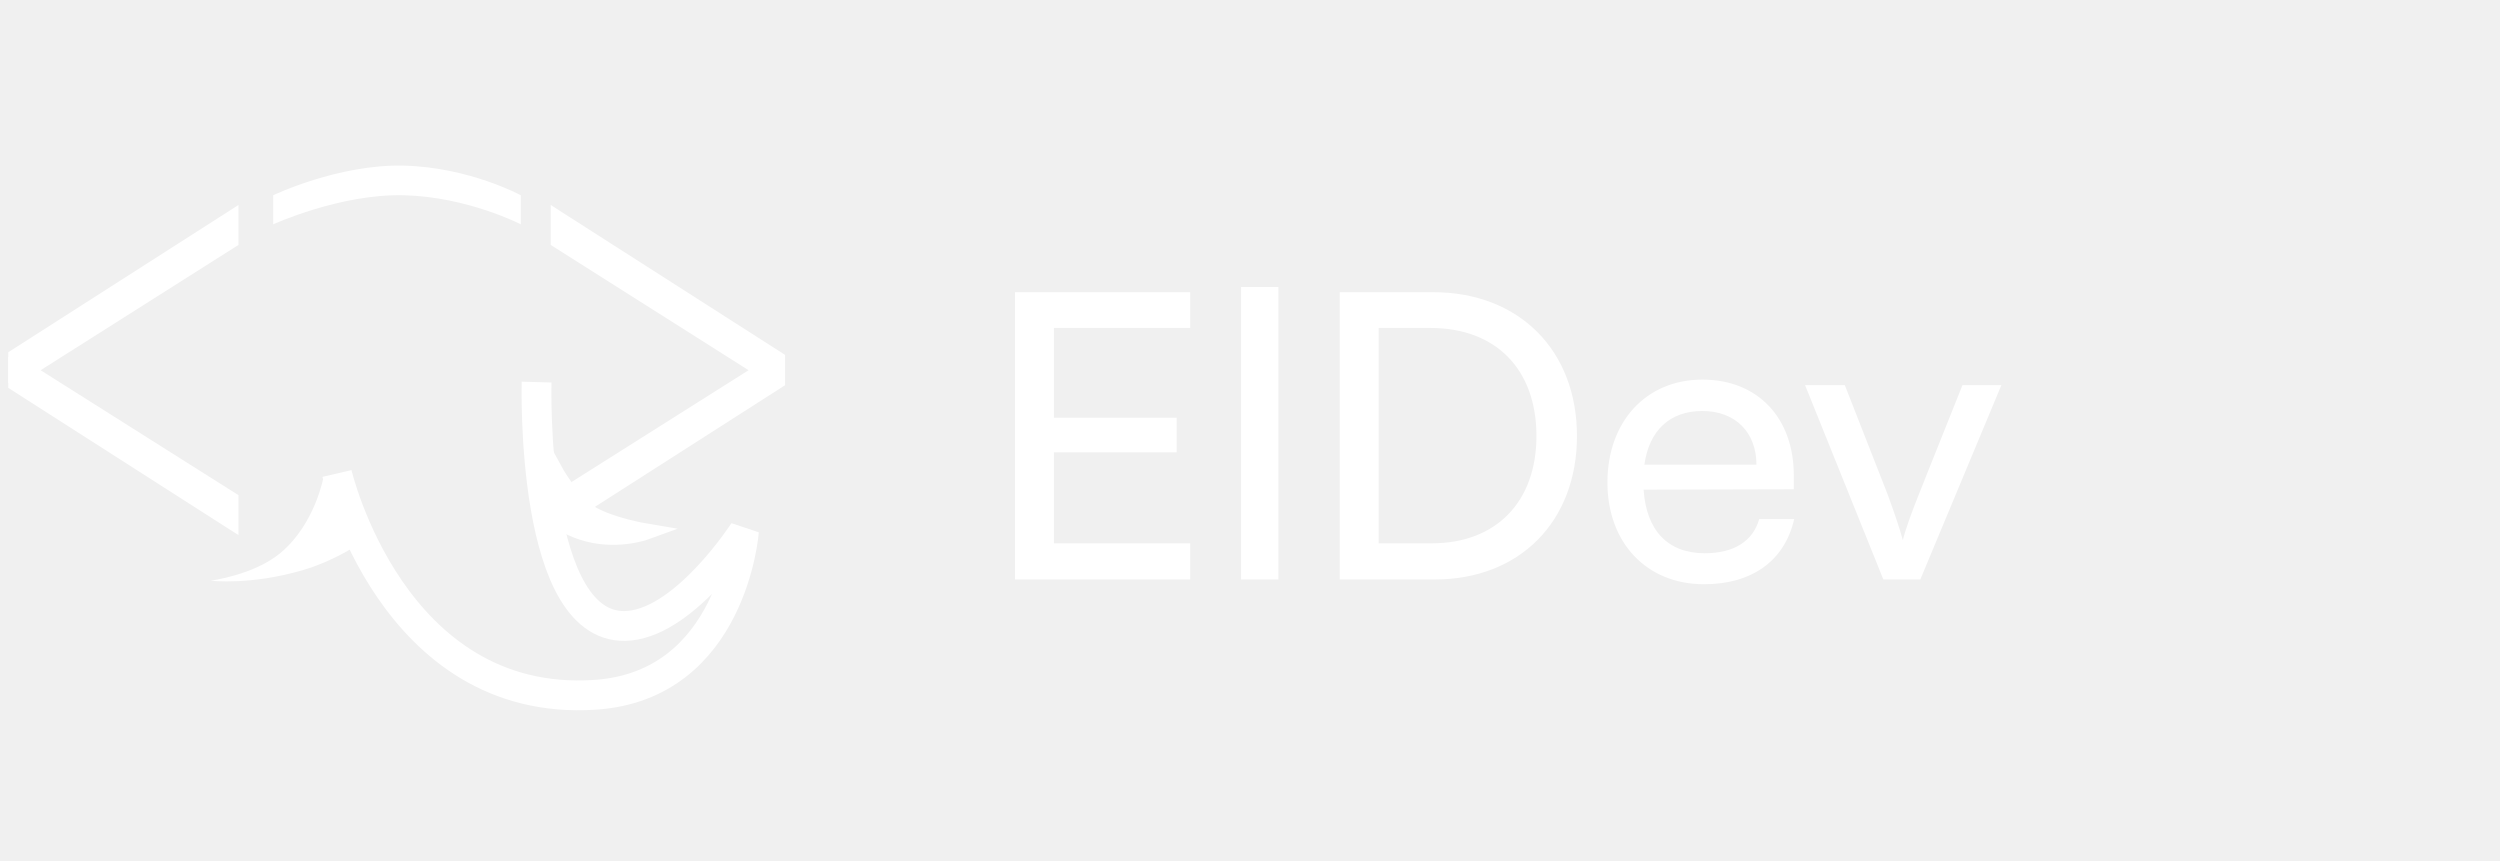
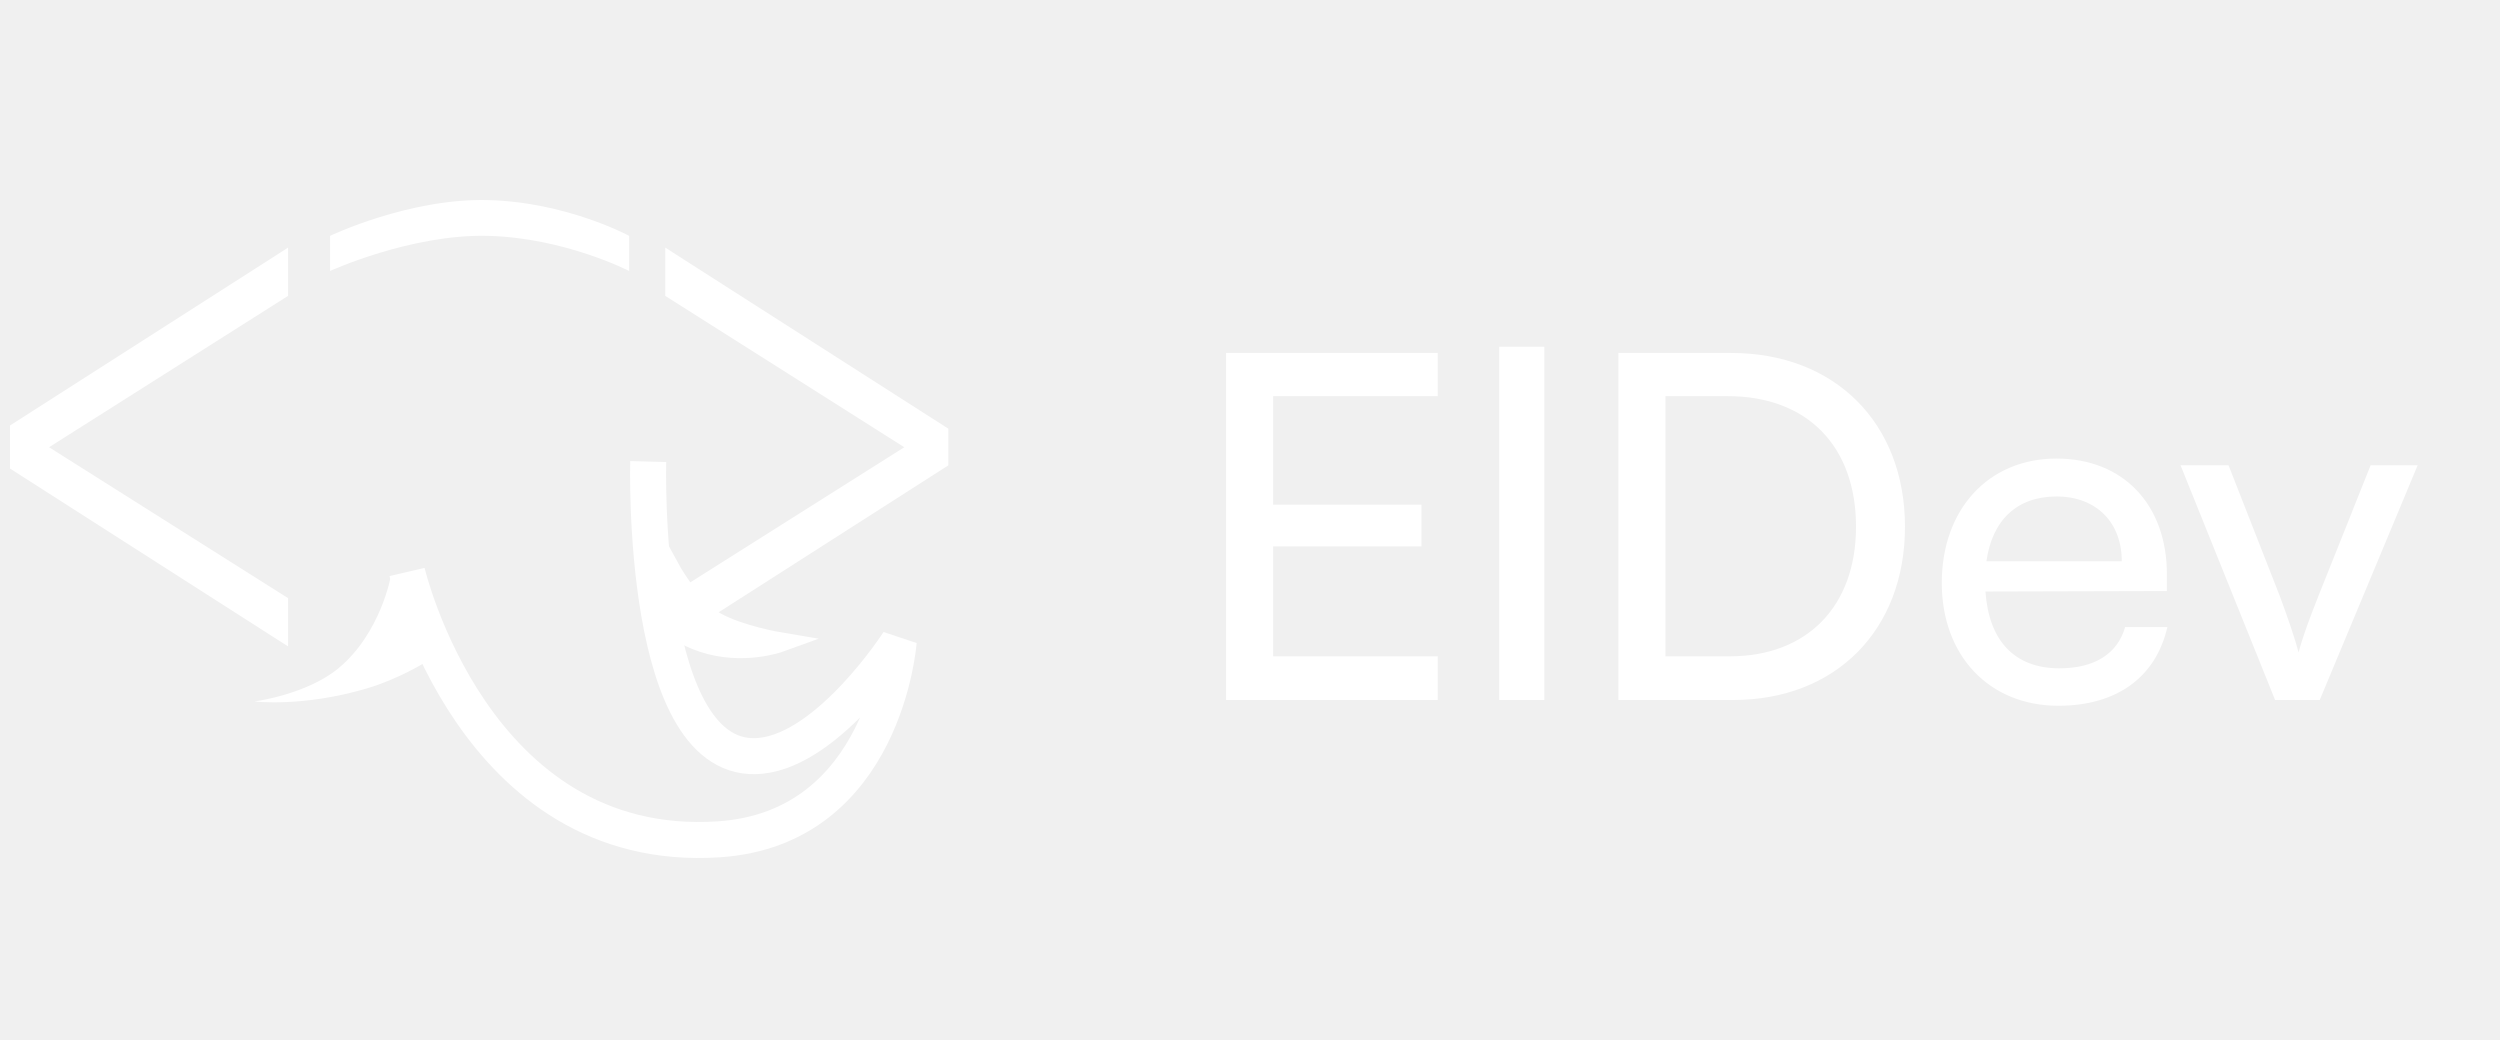
- <svg xmlns="http://www.w3.org/2000/svg" width="151" height="52" viewBox="0 0 151 52" fill="none">
+ <svg xmlns="http://www.w3.org/2000/svg" width="125" height="52" viewBox="0 0 125 52" fill="none">
  <g clip-path="url(#clip0_1046_86)">
    <path d="M16.502 11.793V13.549C16.502 13.549 20.552 11.698 24.394 11.793C28.237 11.888 31.456 13.549 31.456 13.549V11.793C31.456 11.793 28.341 10.103 24.394 10.004C20.448 9.905 16.502 11.793 16.502 11.793Z" fill="white" />
    <path d="M14.153 13.051V12.838L13.975 12.953L0.554 21.537L0.5 21.571V21.636V23.066V23.131L0.554 23.165L13.975 31.75L14.153 31.863V31.651V30.11V30.045L14.098 30.011L1.985 22.362L14.098 14.691L14.153 14.657V14.592V13.051Z" fill="white" stroke="white" stroke-width="0.5" />
    <path d="M33.514 13.051V12.838L33.692 12.953L47.113 21.537L47.167 21.571V21.636V23.066V23.131L47.113 23.165L33.692 31.75L33.514 31.863V31.651V30.11V30.045L33.568 30.011L45.682 22.362L33.568 14.691L33.514 14.657V14.592V13.051Z" fill="white" stroke="white" stroke-width="0.5" />
    <path d="M16.929 33.408C19.042 31.655 19.547 28.789 19.547 28.789L21.197 33.156C21.197 33.156 19.898 33.958 18.359 34.416C15.14 35.373 12.726 35.072 12.726 35.072C12.726 35.072 15.33 34.734 16.929 33.408Z" fill="white" />
    <path d="M35.783 31.106C34.562 30.429 33.414 28.309 33.414 28.309L33.127 30.429C33.127 30.429 33.15 31.448 35.148 32.113C37.146 32.777 38.976 32.113 38.976 32.113C38.976 32.113 37.003 31.782 35.783 31.106Z" fill="white" stroke="white" />
    <path d="M32.41 23.078C32.41 23.078 31.989 38.419 38.044 37.79C41.501 37.431 44.934 32.087 44.934 32.087C44.934 32.087 44.247 41.425 35.927 41.967C23.654 42.767 20.353 28.599 20.353 28.599" stroke="white" stroke-width="1.8" />
    <path d="M71.888 35H61.304V17.648H71.888V19.808H63.656V25.232H71.072V27.32H63.656V32.816H71.888V35ZM77.216 35H74.96V17.336H77.216V35ZM86.657 35H80.921V17.648H86.561C91.745 17.648 95.249 21.152 95.249 26.336C95.249 31.496 91.793 35 86.657 35ZM86.393 19.808H83.273V32.816H86.489C90.353 32.816 92.801 30.32 92.801 26.336C92.801 22.304 90.353 19.808 86.393 19.808ZM102.921 35.288C99.465 35.288 97.089 32.792 97.089 29.144C97.089 25.472 99.417 22.928 102.825 22.928C106.161 22.928 108.345 25.232 108.345 28.712V29.552L99.273 29.576C99.441 32.048 100.737 33.416 102.969 33.416C104.721 33.416 105.873 32.696 106.257 31.352H108.369C107.793 33.872 105.825 35.288 102.921 35.288ZM102.825 24.824C100.857 24.824 99.609 26 99.321 28.064H106.089C106.089 26.12 104.817 24.824 102.825 24.824ZM113.755 35L109.027 23.264H111.427L113.995 29.816C114.403 30.92 114.739 31.904 114.931 32.624C115.123 31.856 115.507 30.848 115.915 29.816L118.531 23.264H120.883L115.987 35H113.755Z" fill="white" />
  </g>
  <defs>
    <clipPath id="clip0_1046_86">
      <rect width="150" height="52" fill="white" transform="translate(0.5)" />
    </clipPath>
  </defs>
</svg>
